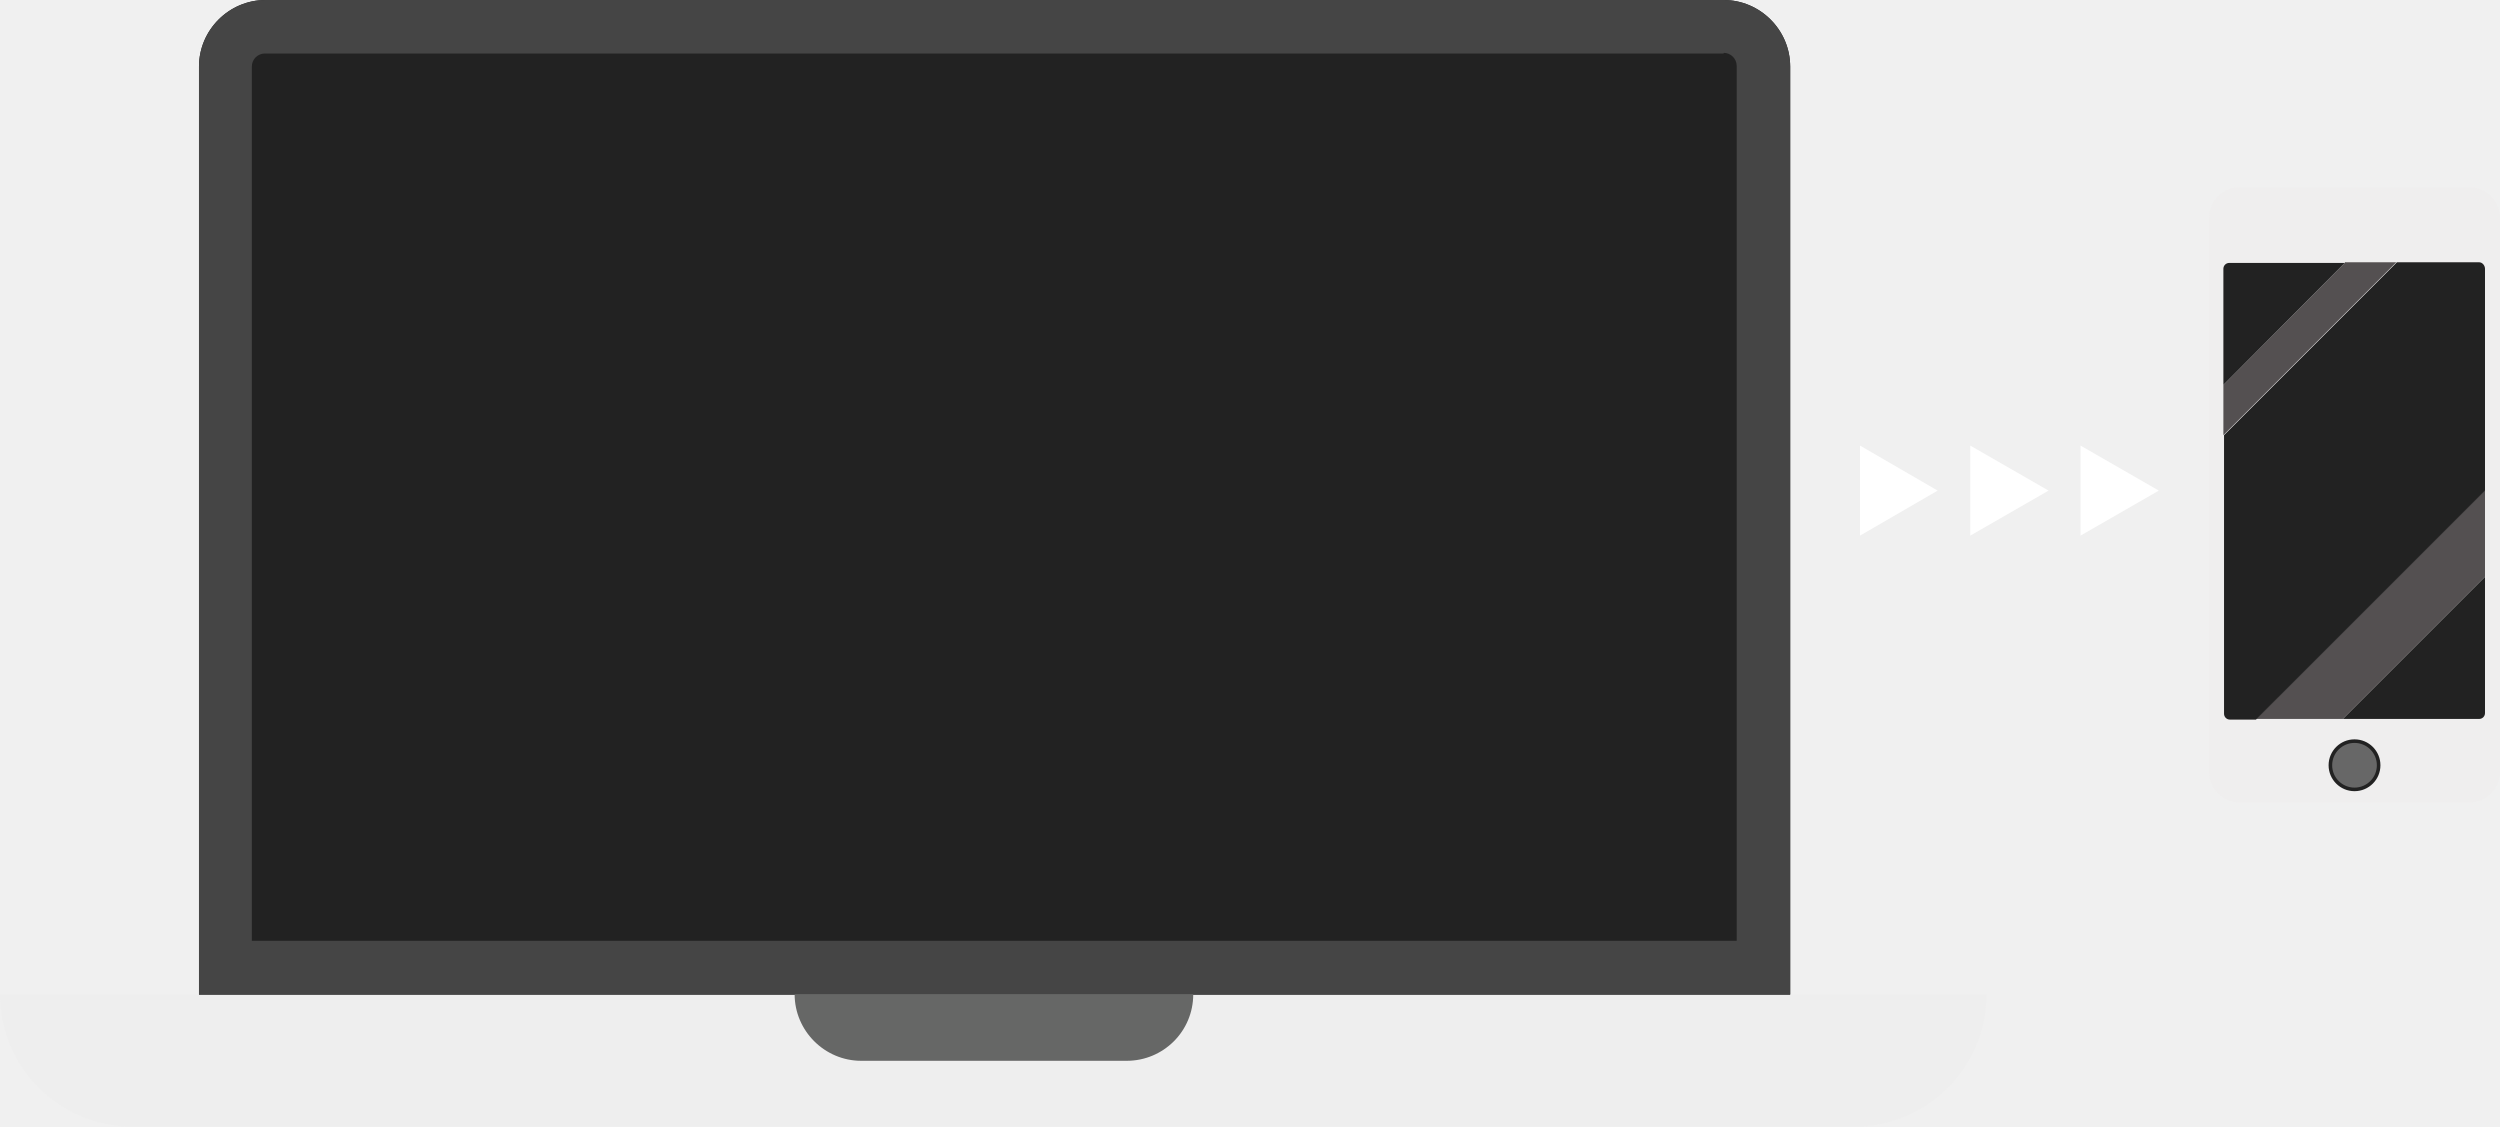
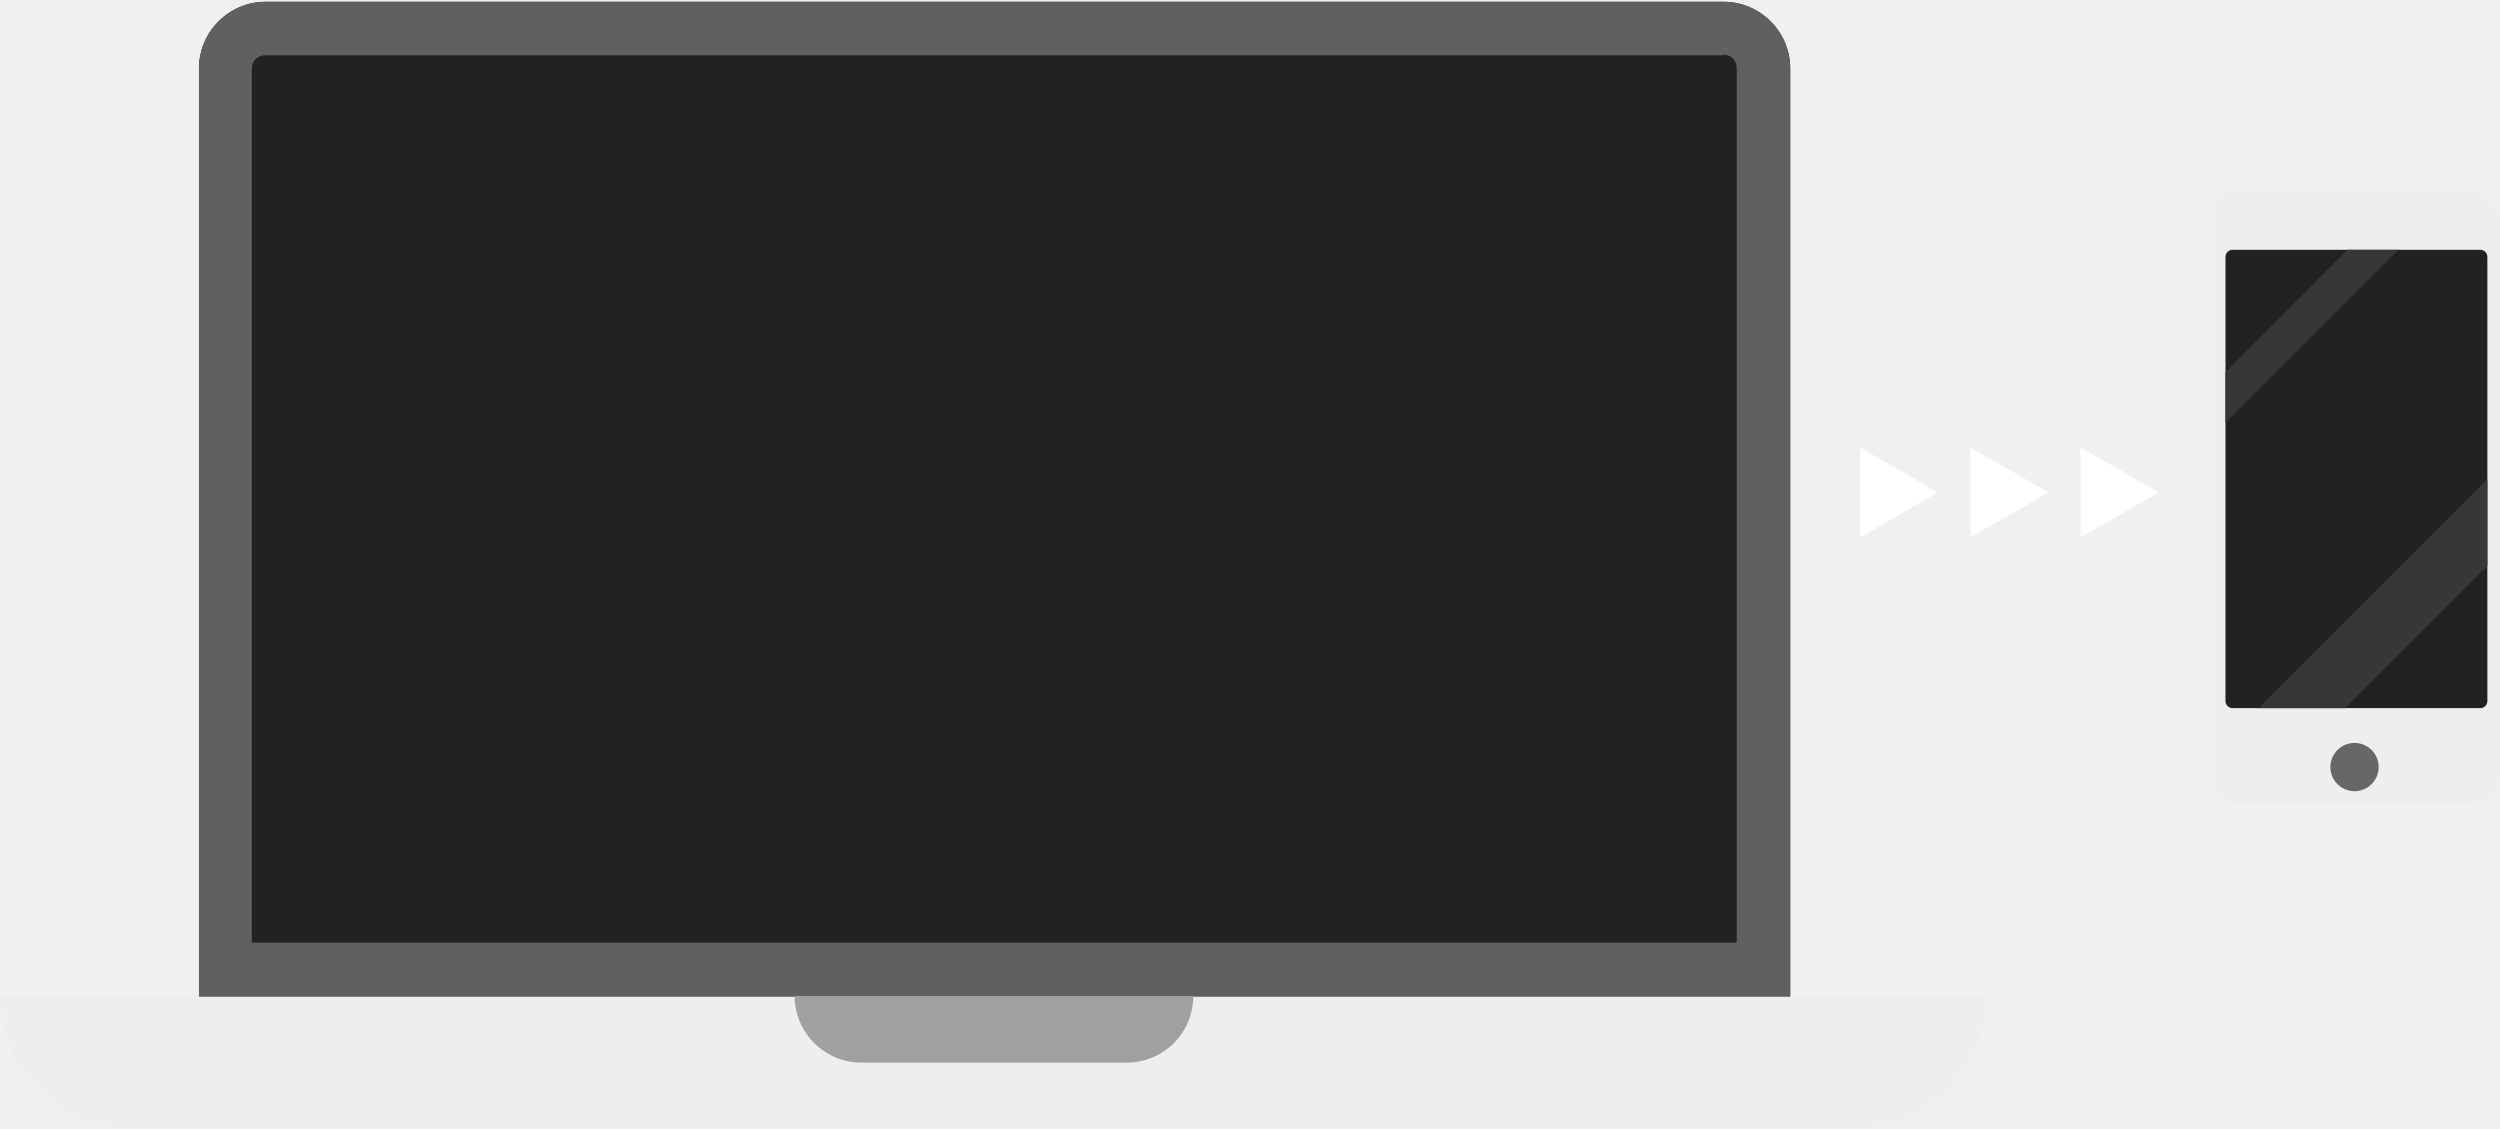
- <svg xmlns="http://www.w3.org/2000/svg" version="1.1" id="Layer_1" x="0px" y="0px" width="350px" height="157.738px" viewBox="16.6 7.481 350 157.738" enable-background="new 16.6 7.481 350 157.738" xml:space="preserve">
+ <svg xmlns="http://www.w3.org/2000/svg" version="1.1" id="Layer_1" x="0px" y="0px" width="350px" height="157.99px" viewBox="16.6 7.229 350 157.99" enable-background="new 16.6 7.229 350 157.99" xml:space="preserve">
  <g>
    <g>
      <g>
-         <path fill="#222222" d="M257.91,7.481H53.774c-5.115,0-9.316,4.201-9.316,9.316v129.97h222.769V16.798     C267.226,11.683,263.024,7.481,257.91,7.481z" />
+         <path fill="#222222" d="M257.91,7.481H53.774c-5.115,0-9.316,4.201-9.316,9.315v129.971h222.769V16.798     C267.227,11.683,263.023,7.481,257.91,7.481z" />
      </g>
      <g>
        <path fill="#EEEEEE" d="M16.6,146.677c0,10.23,8.312,18.542,18.541,18.542l0,0l0,0h241.036c10.229,0,18.542-8.312,18.542-18.542     H16.6z" />
      </g>
      <g>
-         <path fill="#454545" d="M257.91,14.879c1.005,0,1.827,0.822,1.827,1.827v122.483H51.855V16.798c0-1.005,0.822-1.827,1.827-1.827     H257.91V14.879z M257.91,7.481H53.774c-5.115,0-9.316,4.201-9.316,9.316v129.97h222.769V16.798     C267.226,11.683,263.024,7.481,257.91,7.481L257.91,7.481z" />
+         <g id="XMLID_1_">
+           <g>
+             <path fill="#606060" d="M267.23,16.799v129.97H44.46V16.799c0-5.12,4.2-9.32,9.31-9.32h204.14       C263.02,7.479,267.23,11.679,267.23,16.799z M259.74,139.189V16.709c0-1.01-0.82-1.83-1.83-1.83v0.09H53.68       c-1,0-1.83,0.82-1.83,1.83v122.39H259.74z" />
+           </g>
+           <g>
+ 				</g>
+         </g>
      </g>
-       <path fill="#666766" d="M174.429,146.677h-9.316h-15.162h-3.471h-9.316h-9.316c0,5.114,4.202,9.316,9.316,9.316h37.174    c5.115,0,9.316-4.109,9.316-9.316H174.429z" />
+       <path fill="#A0A0A0" d="M174.429,146.677h-9.316h-15.162h-3.471h-9.316h-9.316c0,5.114,4.202,9.316,9.316,9.316h37.174    c5.115,0,9.316-4.109,9.316-9.316H174.429z" />
    </g>
    <g>
      <g>
-         <path fill="#EFEEEE" d="M366.6,115.532c0,2.375-1.918,4.293-4.292,4.293h-32.151c-2.375,0-4.293-1.918-4.293-4.293V37.987     c0-2.375,1.918-4.292,4.293-4.292h32.151c2.374,0,4.292,1.918,4.292,4.292V115.532z" />
+         <path fill="#EFEEEE" d="M366.6,115.532c0,2.375-1.918,4.293-4.291,4.293h-32.151c-2.375,0-4.293-1.918-4.293-4.293V37.987     c0-2.375,1.918-4.292,4.293-4.292h32.151c2.373,0,4.291,1.918,4.291,4.292V115.532z" />
      </g>
      <g>
-         <line fill="none" x1="365.595" y1="67.58" x2="324.86" y2="108.316" />
-         <line fill="none" x1="365.778" y1="86.579" x2="340.935" y2="111.513" />
        <g>
-           <path fill="#222222" d="M364.5,88.222v19.09c0,0.457-0.365,0.822-0.821,0.822h-19.09L364.5,88.222z" />
-           <polygon fill="#545051" points="364.5,76.075 364.5,88.222 344.588,108.134 332.44,108.134     " />
-           <path fill="#222222" d="M364.5,45.112v31.054l-32.06,32.059h-3.653c-0.457,0-0.822-0.365-0.822-0.822v-39l24.204-24.204h11.51      C364.134,44.199,364.5,44.655,364.5,45.112z" />
-           <polygon fill="#545051" points="352.077,44.199 327.873,68.403 327.873,61.37 344.954,44.199     " />
-           <path fill="#222222" d="M344.954,44.199L327.873,61.37V45.112c0-0.457,0.366-0.822,0.823-0.822h16.258V44.199z" />
+           <path fill="#222222" d="M364.833,105.369c0,0.553-0.447,1-1,1h-34.666c-0.553,0-1-0.447-1-1V43.202c0-0.553,0.447-1,1-1h34.666      c0.553,0,1,0.447,1,1V105.369z" />
+           <polygon fill="#383636" points="364.833,74.31 364.833,86.458 344.921,106.369 332.772,106.369     " />
+           <polygon fill="#383636" points="352.371,42.202 328.167,66.406 328.167,59.373 345.248,42.202     " />
        </g>
      </g>
      <g>
-         <circle fill="#676767" stroke="#222222" stroke-width="0.5" stroke-miterlimit="10" cx="346.232" cy="114.618" r="3.379" />
+         <circle fill="#676767" cx="346.232" cy="114.618" r="3.379" />
      </g>
    </g>
    <g>
      <polygon fill="#FFFFFF" points="277,69.864 287.869,76.166 277,82.468   " />
    </g>
    <g>
      <polygon fill="#FFFFFF" points="292.436,69.864 303.396,76.166 292.436,82.468   " />
    </g>
    <g>
      <polygon fill="#FFFFFF" points="307.871,69.864 318.832,76.166 307.871,82.468   " />
    </g>
  </g>
</svg>
